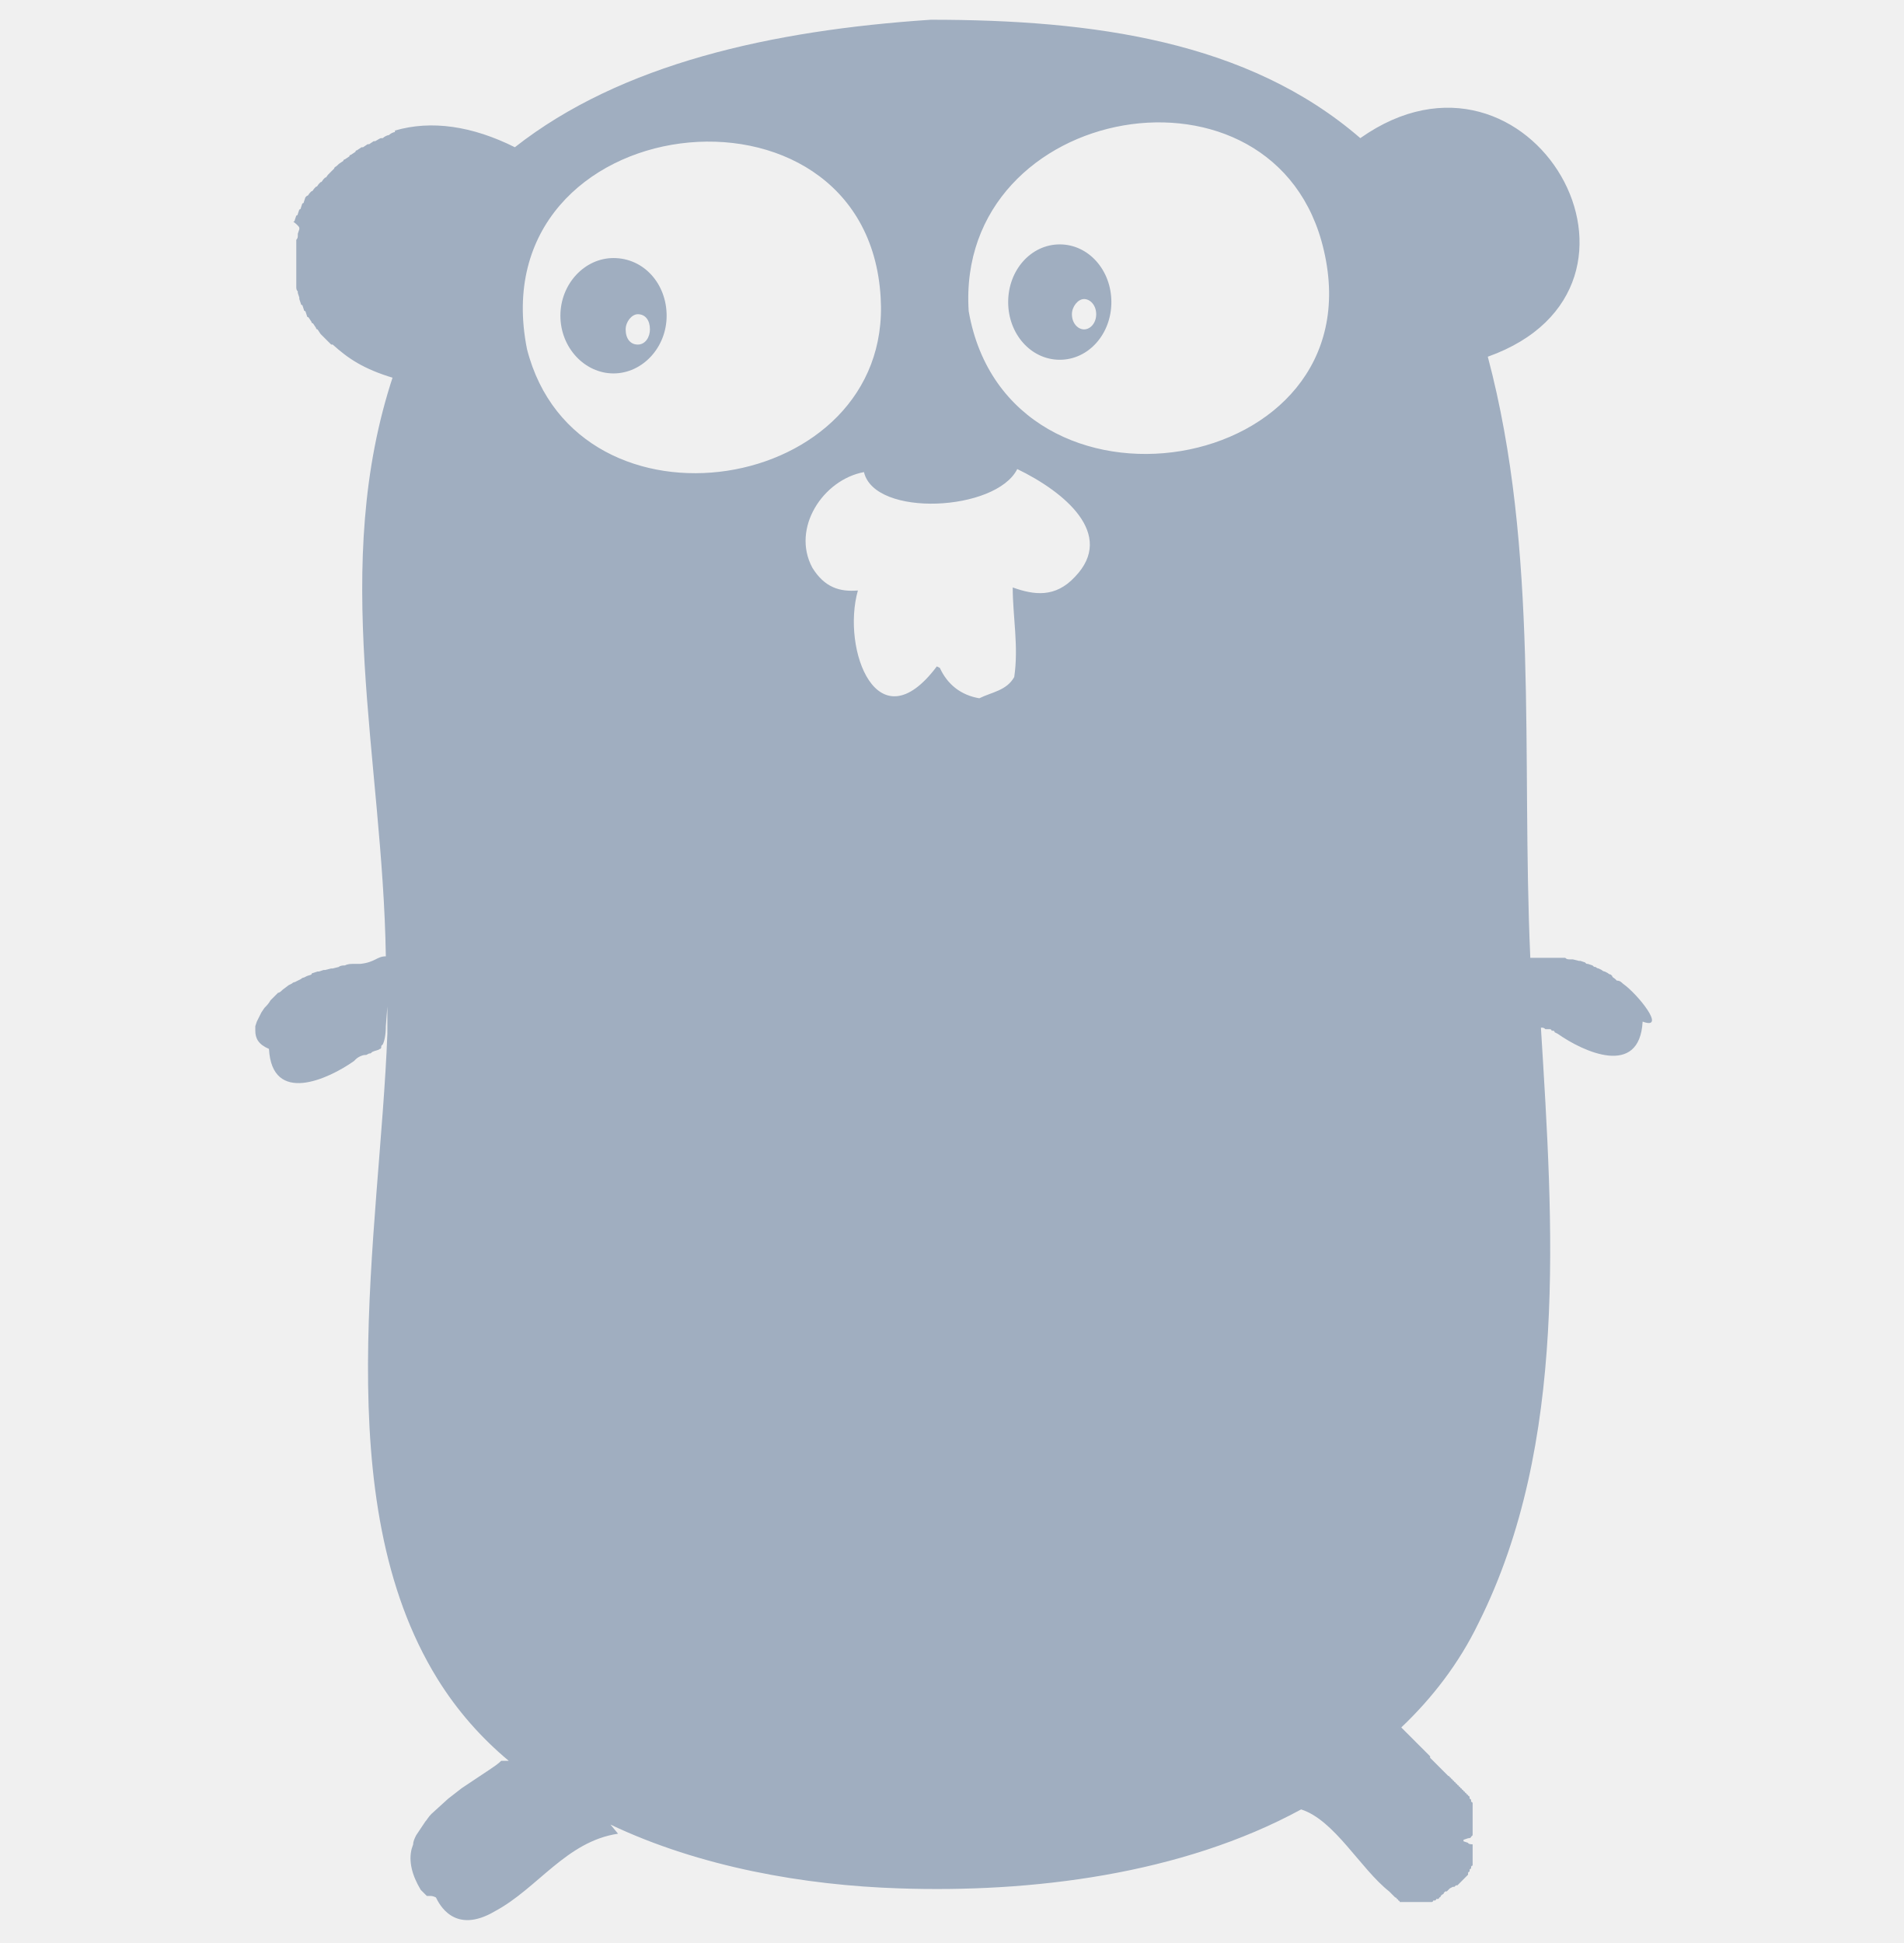
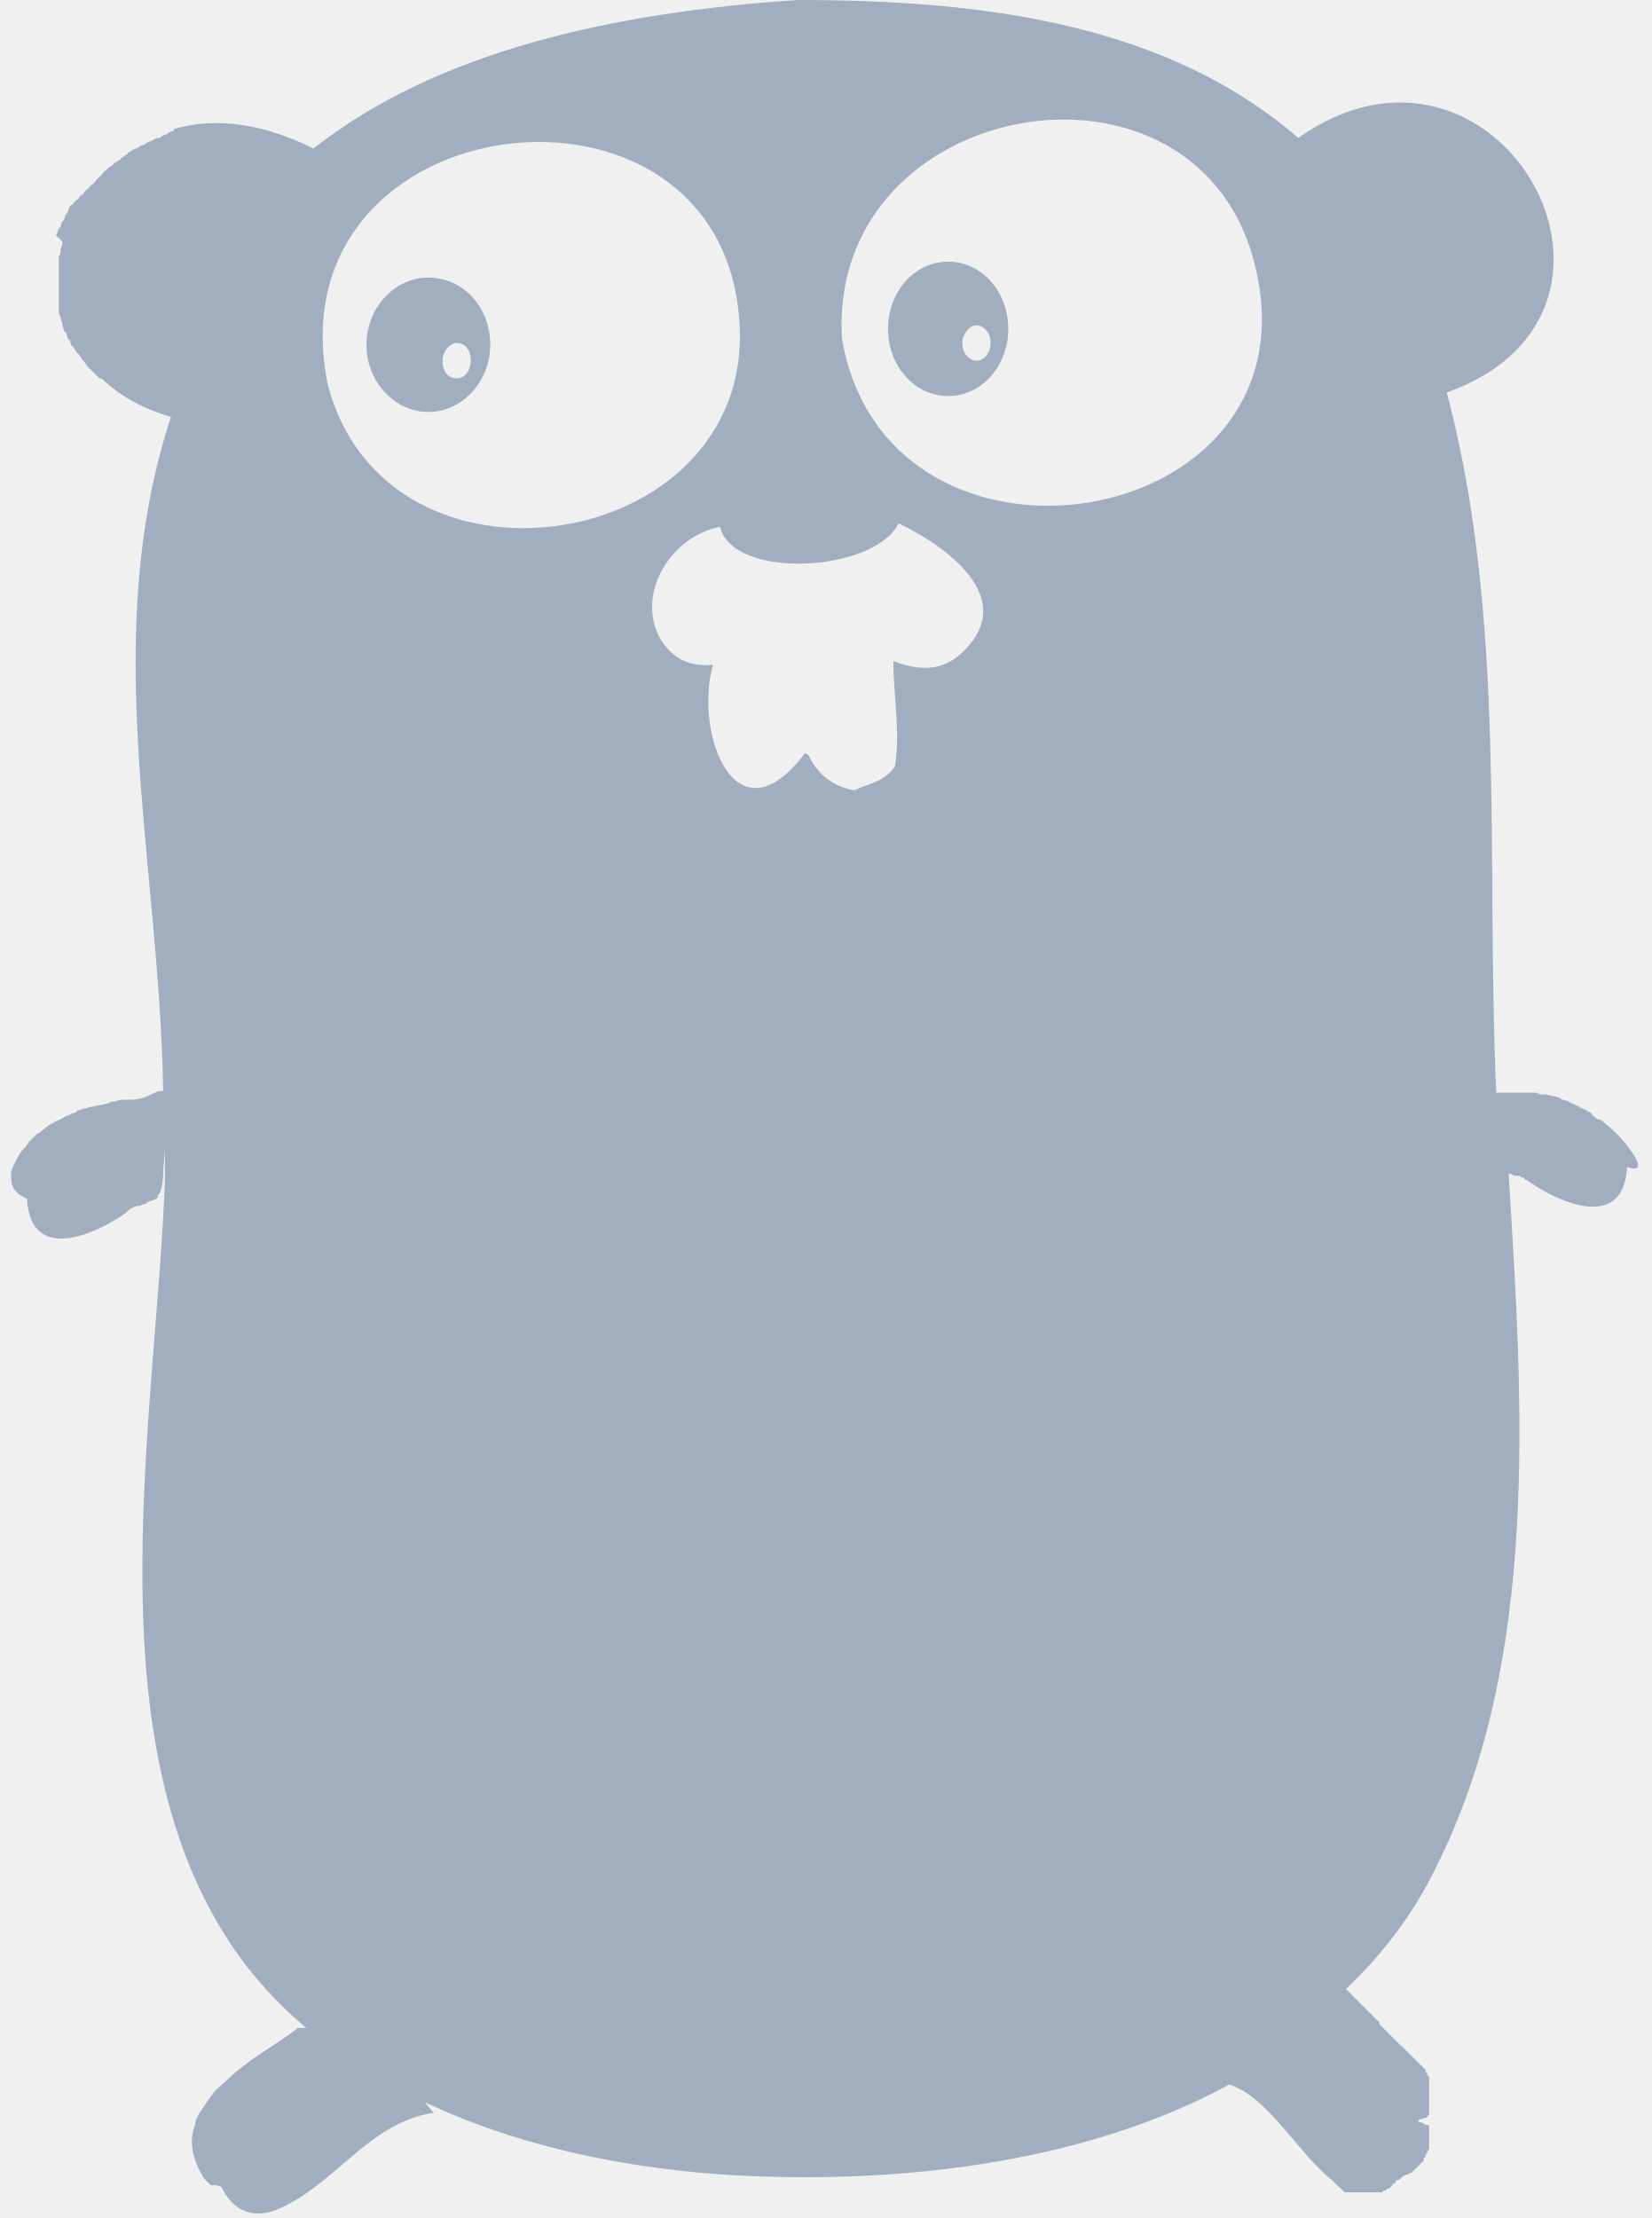
- <svg xmlns="http://www.w3.org/2000/svg" width="98" height="100" viewBox="0 0 98 100" fill="none">
-   <g clip-path="url(#clip0)">
-     <path d="M83.531 50.625C83.453 50.547 83.375 50.469 83.219 50.469L83.141 50.391C83.062 50.312 82.984 50.312 82.984 50.234L82.906 50.156C82.828 50.156 82.75 50.078 82.75 50.078L82.594 50C82.516 50 82.438 49.922 82.438 49.922L82.281 49.844C82.203 49.844 82.125 49.766 82.125 49.766C82.047 49.766 82.047 49.766 81.969 49.688L81.734 49.609C81.656 49.609 81.656 49.609 81.578 49.531L81.344 49.453H81.266L80.953 49.375H80.797C80.719 49.375 80.641 49.375 80.562 49.297H78.766C78.297 38.906 79.234 28.359 76.578 18.359C86.656 14.766 78.766 0.938 70.016 7.109C64.234 2.109 56.266 1.016 47.906 1.016C39.703 1.562 31.969 3.281 26.5 7.578C24.312 6.484 22.203 6.172 20.328 6.719V6.797C20.25 6.797 20.094 6.875 20.016 6.953C19.938 6.953 19.781 7.031 19.703 7.109H19.625C19.547 7.109 19.469 7.188 19.312 7.266H19.234L19 7.422H18.922L18.688 7.578H18.609L18.375 7.734C18.375 7.734 18.297 7.734 18.297 7.812L18.062 7.969C18.062 7.969 17.984 7.969 17.984 8.047L17.75 8.203C17.75 8.203 17.672 8.203 17.672 8.281L17.438 8.438L17.359 8.516C17.281 8.594 17.203 8.594 17.203 8.672L17.125 8.75L16.969 8.906L16.891 8.984C16.812 9.062 16.812 9.141 16.734 9.141L16.656 9.219C16.578 9.297 16.578 9.375 16.5 9.375L16.422 9.453C16.344 9.531 16.344 9.609 16.266 9.609L16.188 9.688C16.109 9.766 16.109 9.844 16.031 9.844L15.953 9.922C15.875 10 15.875 10.078 15.797 10.078L15.719 10.156L15.641 10.391C15.641 10.391 15.641 10.469 15.562 10.469L15.484 10.703C15.484 10.703 15.484 10.781 15.406 10.781L15.328 11.016C15.328 11.016 15.328 11.094 15.25 11.094L15.172 11.328C15.172 11.328 15.172 11.406 15.094 11.406C15.406 11.641 15.406 11.719 15.406 11.719V11.797L15.328 12.031V12.109C15.328 12.188 15.328 12.266 15.25 12.344V14.766C15.25 14.844 15.25 14.922 15.328 15V15.078L15.406 15.312V15.391L15.484 15.625C15.484 15.625 15.484 15.703 15.562 15.703L15.641 15.938C15.641 15.938 15.641 16.016 15.719 16.016L15.797 16.25C15.797 16.25 15.797 16.328 15.875 16.328L16.031 16.562C16.031 16.562 16.031 16.641 16.109 16.641L16.266 16.875C16.266 16.875 16.266 16.953 16.344 16.953L16.5 17.188L16.578 17.266L16.812 17.5L17.047 17.734H17.125C17.906 18.438 18.688 18.984 20.25 19.453V19.297C16.969 29.141 19.703 39.062 19.859 49.219C19.391 49.219 19.312 49.531 18.531 49.609H18.141C18.062 49.609 17.906 49.609 17.75 49.688C17.672 49.688 17.516 49.688 17.438 49.766L17.125 49.844H17.047L16.734 49.922H16.656L16.422 50H16.344L16.109 50.078C16.109 50.078 16.031 50.078 16.031 50.156L15.797 50.234L15.641 50.312C15.562 50.312 15.484 50.391 15.484 50.391L15.328 50.469L15.172 50.547C15.094 50.547 15.016 50.625 15.016 50.625L14.859 50.703L14.547 50.938C14.469 51.016 14.391 51.094 14.312 51.094L14 51.406L13.922 51.484C13.844 51.641 13.688 51.797 13.609 51.875L13.453 52.109L13.219 52.578L13.141 52.812V53.047C13.141 53.438 13.297 53.75 13.844 53.984C14 56.875 16.891 55.547 18.219 54.609L18.297 54.531C18.453 54.375 18.688 54.297 18.766 54.297H18.844L19 54.219C19.078 54.219 19.078 54.219 19.156 54.141C19.312 54.062 19.469 54.062 19.547 53.984C19.625 53.984 19.625 53.906 19.625 53.828L19.703 53.75C19.781 53.594 19.859 53.281 19.859 52.812L19.938 51.797V53.203C19.547 63.438 16.812 77.188 22.516 86.406C23.531 88.047 24.781 89.453 26.188 90.625H25.797C25.641 90.781 25.406 90.938 25.172 91.094L24.469 91.562L24.234 91.719L23.766 92.031L23.062 92.578L22.203 93.359C22.047 93.516 21.969 93.672 21.891 93.75L21.578 94.219L21.422 94.453C21.344 94.609 21.266 94.766 21.266 94.922L21.188 95.156C21.031 95.781 21.188 96.484 21.656 97.266L21.969 97.578H22.125C22.203 97.578 22.281 97.578 22.438 97.656C22.594 97.969 23.375 99.609 25.484 98.359C27.672 97.188 29.156 94.766 31.812 94.375L31.422 93.906C36.031 96.094 41.422 97.031 46.266 97.188C53.062 97.422 60.797 96.484 66.969 93.125C68.688 93.672 70.016 96.172 71.5 97.344L71.578 97.422L71.656 97.5L71.734 97.578L71.812 97.656C71.812 97.656 71.891 97.656 71.891 97.734C71.891 97.734 71.969 97.734 71.969 97.812C71.969 97.812 72.047 97.812 72.047 97.891H73.688C73.688 97.891 73.766 97.891 73.766 97.812H73.844C73.844 97.812 73.922 97.812 73.922 97.734H74C74 97.734 74.078 97.734 74.078 97.656C74.078 97.656 74.156 97.656 74.156 97.578L74.234 97.5C74.234 97.5 74.312 97.5 74.312 97.422L74.391 97.344H74.469L74.625 97.188L74.781 97.109H74.859L74.938 97.031H75.016L75.094 96.953L75.172 96.875L75.25 96.797L75.328 96.719L75.406 96.641L75.484 96.562L75.562 96.484V96.406C75.562 96.406 75.562 96.328 75.641 96.328V96.25C75.641 96.25 75.641 96.172 75.719 96.172V96.094C75.719 96.094 75.719 96.016 75.797 96.016V94.922C75.797 94.922 75.562 94.922 75.562 94.844L75.328 94.766V94.688L75.562 94.609C75.562 94.609 75.719 94.609 75.719 94.531L75.797 94.453V92.812C75.797 92.812 75.797 92.734 75.719 92.734V92.656C75.719 92.656 75.719 92.578 75.641 92.578V92.5C75.641 92.5 75.641 92.422 75.562 92.422C75.562 92.422 75.562 92.344 75.484 92.344C75.484 92.344 75.484 92.266 75.406 92.266C75.406 92.266 75.406 92.188 75.328 92.188C75.328 92.188 75.328 92.109 75.25 92.109C75.25 92.109 75.25 92.031 75.172 92.031C75.172 92.031 75.172 91.953 75.094 91.953C75.094 91.953 75.094 91.875 75.016 91.875C75.016 91.875 75.016 91.797 74.938 91.797C74.938 91.797 74.938 91.719 74.859 91.719C74.859 91.719 74.859 91.641 74.781 91.641C74.781 91.641 74.781 91.562 74.703 91.562C74.703 91.562 74.703 91.484 74.625 91.484C74.625 91.484 74.625 91.406 74.547 91.406L74.469 91.328L74.391 91.25L74.312 91.172L74.234 91.094L74.156 91.016L74.078 90.938L74 90.859L73.922 90.781L73.844 90.703L73.766 90.625L73.688 90.547L73.609 90.469V90.391L73.531 90.312L73.453 90.234L73.375 90.156L73.297 90.078L73.219 90L73.141 89.922L73.062 89.844L72.984 89.766L72.906 89.688L72.828 89.609L72.75 89.531L72.672 89.453L72.594 89.375L72.516 89.297L72.438 89.219L72.359 89.141L72.281 89.062L72.203 88.984L72.125 88.906C73.688 87.422 75.094 85.625 76.109 83.516C80.719 74.297 79.938 63.047 79.312 52.891H79.391C79.469 52.891 79.547 52.969 79.547 52.969H79.781C79.781 52.969 79.859 52.969 79.859 53.047H79.938C79.938 53.047 80.016 53.047 80.016 53.125L80.172 53.203C81.5 54.141 84.391 55.469 84.547 52.578C85.797 53.047 84.312 51.172 83.531 50.625ZM27.125 17.969C24.625 5.469 44.625 3.125 45.328 15.312C45.953 25.469 29.703 28.047 27.125 17.969ZM55.328 29.688C54.312 30.781 53.219 30.625 52.125 30.234C52.125 31.719 52.438 33.281 52.203 34.844C51.812 35.547 51.031 35.625 50.406 35.938C49.469 35.781 48.766 35.234 48.375 34.375L48.219 34.297C45.172 38.359 43.297 33.438 44.156 30.391C43.219 30.469 42.438 30.234 41.812 29.219C40.719 27.188 42.359 24.688 44.469 24.297C45.016 26.641 51.266 26.328 52.359 24.141C54.781 25.312 57.438 27.5 55.328 29.688ZM49.859 16.016C49.156 5.234 65.719 2.344 68.141 12.891C70.875 24.609 51.891 27.656 49.859 16.016ZM31.578 13.281C30.094 13.281 28.844 14.609 28.844 16.25C28.844 17.891 30.094 19.219 31.578 19.219C33.062 19.219 34.312 17.891 34.312 16.25C34.312 14.609 33.141 13.281 31.578 13.281ZM32.828 17.734C32.438 17.734 32.203 17.422 32.203 16.953C32.203 16.562 32.516 16.172 32.828 16.172C33.219 16.172 33.453 16.484 33.453 16.953C33.453 17.344 33.219 17.734 32.828 17.734ZM54.547 12.578C53.062 12.578 51.891 13.906 51.891 15.547C51.891 17.188 53.062 18.516 54.547 18.516C56.031 18.516 57.203 17.188 57.203 15.547C57.203 13.906 56.031 12.578 54.547 12.578ZM55.797 16.953C55.484 16.953 55.172 16.641 55.172 16.172C55.172 15.781 55.484 15.391 55.797 15.391C56.109 15.391 56.422 15.703 56.422 16.172C56.422 16.641 56.109 16.953 55.797 16.953Z" fill="#A0AEC0" />
-   </g>
-   <defs>
-     <clipPath id="clip0">
-       <rect width="98" height="100" fill="white" />
-     </clipPath>
-   </defs>
+ <svg xmlns="http://www.w3.org/2000/svg" width="70" height="94" viewBox="0 0 70 94" fill="none">
+   <path d="M67.982 47.581C67.907 47.506 67.832 47.431 67.682 47.431L67.607 47.356C67.532 47.281 67.457 47.281 67.457 47.206L67.382 47.131C67.308 47.131 67.233 47.056 67.233 47.056L67.083 46.981C67.008 46.981 66.933 46.906 66.933 46.906L66.783 46.831C66.708 46.831 66.633 46.756 66.633 46.756C66.558 46.756 66.558 46.756 66.483 46.681L66.258 46.606C66.183 46.606 66.183 46.606 66.109 46.532L65.884 46.457H65.809L65.509 46.382H65.359C65.284 46.382 65.209 46.382 65.135 46.307H63.411C62.962 36.341 63.861 26.226 61.313 16.634C70.979 13.188 63.411 -0.075 55.019 5.845C49.474 1.049 41.831 0 33.814 0C25.946 0.525 18.528 2.173 13.283 6.294C11.185 5.245 9.162 4.945 7.364 5.47V5.545C7.289 5.545 7.139 5.62 7.064 5.695C6.989 5.695 6.839 5.77 6.764 5.845H6.689C6.614 5.845 6.539 5.919 6.389 5.994H6.315L6.09 6.144H6.015L5.79 6.294H5.715L5.49 6.444C5.49 6.444 5.415 6.444 5.415 6.519L5.191 6.669C5.191 6.669 5.116 6.669 5.116 6.744L4.891 6.894C4.891 6.894 4.816 6.894 4.816 6.968L4.591 7.118L4.516 7.193C4.441 7.268 4.366 7.268 4.366 7.343L4.291 7.418L4.142 7.568L4.067 7.643C3.992 7.718 3.992 7.793 3.917 7.793L3.842 7.868C3.767 7.943 3.767 8.018 3.692 8.018L3.617 8.092C3.542 8.167 3.542 8.242 3.467 8.242L3.392 8.317C3.317 8.392 3.317 8.467 3.242 8.467L3.167 8.542C3.093 8.617 3.093 8.692 3.018 8.692L2.943 8.767L2.868 8.992C2.868 8.992 2.868 9.067 2.793 9.067L2.718 9.291C2.718 9.291 2.718 9.366 2.643 9.366L2.568 9.591C2.568 9.591 2.568 9.666 2.493 9.666L2.418 9.891C2.418 9.891 2.418 9.966 2.343 9.966C2.643 10.191 2.643 10.265 2.643 10.265V10.34L2.568 10.565V10.64C2.568 10.715 2.568 10.79 2.493 10.865V13.188C2.493 13.263 2.493 13.338 2.568 13.412V13.487L2.643 13.712V13.787L2.718 14.012C2.718 14.012 2.718 14.087 2.793 14.087L2.868 14.312C2.868 14.312 2.868 14.386 2.943 14.386L3.018 14.611C3.018 14.611 3.018 14.686 3.093 14.686L3.242 14.911C3.242 14.911 3.242 14.986 3.317 14.986L3.467 15.211C3.467 15.211 3.467 15.286 3.542 15.286L3.692 15.511L3.767 15.585L3.992 15.81L4.216 16.035H4.291C5.041 16.709 5.79 17.234 7.289 17.683V17.534C4.142 26.975 6.764 36.491 6.914 46.232C6.464 46.232 6.389 46.532 5.64 46.606H5.265C5.191 46.606 5.041 46.606 4.891 46.681C4.816 46.681 4.666 46.681 4.591 46.756L4.291 46.831H4.216L3.917 46.906H3.842L3.617 46.981H3.542L3.317 47.056C3.317 47.056 3.242 47.056 3.242 47.131L3.018 47.206L2.868 47.281C2.793 47.281 2.718 47.356 2.718 47.356L2.568 47.431L2.418 47.506C2.343 47.506 2.268 47.581 2.268 47.581L2.118 47.655L1.819 47.88C1.744 47.955 1.669 48.03 1.594 48.03L1.294 48.33L1.219 48.405C1.144 48.555 0.994 48.705 0.92 48.779L0.77 49.004L0.545 49.454L0.47 49.678V49.903C0.47 50.278 0.62 50.578 1.144 50.803C1.294 53.575 4.067 52.301 5.34 51.402L5.415 51.327C5.565 51.177 5.79 51.102 5.865 51.102H5.94L6.09 51.027C6.165 51.027 6.165 51.027 6.24 50.952C6.389 50.877 6.539 50.877 6.614 50.803C6.689 50.803 6.689 50.728 6.689 50.653L6.764 50.578C6.839 50.428 6.914 50.128 6.914 49.678L6.989 48.705V50.053C6.614 59.869 3.992 73.057 9.462 81.898C10.436 83.472 11.634 84.821 12.983 85.945H12.609C12.459 86.094 12.234 86.244 12.009 86.394L11.335 86.844L11.11 86.994L10.66 87.293L9.986 87.818L9.162 88.567C9.012 88.717 8.937 88.867 8.862 88.942L8.562 89.391L8.413 89.616C8.338 89.766 8.263 89.916 8.263 90.066L8.188 90.291C8.038 90.89 8.188 91.564 8.637 92.314L8.937 92.613H9.087C9.162 92.613 9.237 92.613 9.387 92.688C9.536 92.988 10.286 94.562 12.309 93.363C14.407 92.239 15.831 89.916 18.378 89.541L18.004 89.092C22.424 91.19 27.595 92.089 32.24 92.239C38.759 92.463 46.177 91.564 52.097 88.342C53.745 88.867 55.019 91.265 56.443 92.389L56.518 92.463L56.593 92.538L56.667 92.613L56.742 92.688C56.742 92.688 56.817 92.688 56.817 92.763C56.817 92.763 56.892 92.763 56.892 92.838C56.892 92.838 56.967 92.838 56.967 92.913H58.541C58.541 92.913 58.616 92.913 58.616 92.838H58.691C58.691 92.838 58.766 92.838 58.766 92.763H58.84C58.84 92.763 58.915 92.763 58.915 92.688C58.915 92.688 58.99 92.688 58.99 92.613L59.065 92.538C59.065 92.538 59.14 92.538 59.14 92.463L59.215 92.389H59.29L59.44 92.239L59.59 92.164H59.665L59.739 92.089H59.815L59.889 92.014L59.964 91.939L60.039 91.864L60.114 91.789L60.189 91.714L60.264 91.639L60.339 91.564V91.49C60.339 91.49 60.339 91.415 60.414 91.415V91.34C60.414 91.34 60.414 91.265 60.489 91.265V91.19C60.489 91.19 60.489 91.115 60.564 91.115V90.066C60.564 90.066 60.339 90.066 60.339 89.991L60.114 89.916V89.841L60.339 89.766C60.339 89.766 60.489 89.766 60.489 89.691L60.564 89.616V88.043C60.564 88.043 60.564 87.968 60.489 87.968V87.893C60.489 87.893 60.489 87.818 60.414 87.818V87.743C60.414 87.743 60.414 87.668 60.339 87.668C60.339 87.668 60.339 87.593 60.264 87.593C60.264 87.593 60.264 87.518 60.189 87.518C60.189 87.518 60.189 87.443 60.114 87.443C60.114 87.443 60.114 87.368 60.039 87.368C60.039 87.368 60.039 87.293 59.964 87.293C59.964 87.293 59.964 87.218 59.889 87.218C59.889 87.218 59.889 87.144 59.815 87.144C59.815 87.144 59.815 87.069 59.739 87.069C59.739 87.069 59.739 86.994 59.665 86.994C59.665 86.994 59.665 86.919 59.59 86.919C59.59 86.919 59.59 86.844 59.515 86.844C59.515 86.844 59.515 86.769 59.44 86.769C59.44 86.769 59.44 86.694 59.365 86.694L59.29 86.619L59.215 86.544L59.14 86.469L59.065 86.394L58.99 86.319L58.915 86.244L58.84 86.169L58.766 86.094L58.691 86.02L58.616 85.945L58.541 85.87L58.466 85.795V85.72L58.391 85.645L58.316 85.57L58.241 85.495L58.166 85.42L58.091 85.345L58.016 85.27L57.941 85.195L57.866 85.12L57.791 85.046L57.716 84.971L57.642 84.896L57.567 84.821L57.492 84.746L57.417 84.671L57.342 84.596L57.267 84.521L57.192 84.446L57.117 84.371L57.042 84.296C58.541 82.873 59.889 81.149 60.864 79.126C65.284 70.284 64.535 59.494 63.936 49.754H64.011C64.085 49.754 64.16 49.828 64.16 49.828H64.385C64.385 49.828 64.46 49.828 64.46 49.903H64.535C64.535 49.903 64.61 49.903 64.61 49.978L64.76 50.053C66.034 50.952 68.806 52.226 68.956 49.454C70.155 49.903 68.731 48.105 67.982 47.581ZM13.882 16.26C11.485 4.271 30.667 2.023 31.341 13.712C31.941 23.453 16.355 25.926 13.882 16.26ZM40.932 27.499C39.958 28.548 38.909 28.398 37.86 28.024C37.86 29.448 38.16 30.946 37.935 32.445C37.56 33.119 36.811 33.194 36.212 33.494C35.312 33.344 34.638 32.819 34.263 31.995L34.114 31.92C31.191 35.816 29.393 31.096 30.217 28.174C29.318 28.249 28.569 28.024 27.969 27.05C26.92 25.102 28.494 22.704 30.517 22.329C31.041 24.577 37.036 24.277 38.085 22.179C40.408 23.303 42.955 25.401 40.932 27.499ZM35.687 14.386C35.013 4.046 50.898 1.274 53.221 11.389C55.843 22.629 37.635 25.551 35.687 14.386ZM18.153 11.764C16.73 11.764 15.531 13.038 15.531 14.611C15.531 16.185 16.73 17.459 18.153 17.459C19.577 17.459 20.776 16.185 20.776 14.611C20.776 13.038 19.652 11.764 18.153 11.764ZM19.352 16.035C18.978 16.035 18.753 15.735 18.753 15.286C18.753 14.911 19.053 14.536 19.352 14.536C19.727 14.536 19.952 14.836 19.952 15.286C19.952 15.66 19.727 16.035 19.352 16.035ZM40.183 11.09C38.759 11.09 37.635 12.363 37.635 13.937C37.635 15.511 38.759 16.784 40.183 16.784C41.606 16.784 42.73 15.511 42.73 13.937C42.73 12.363 41.606 11.09 40.183 11.09ZM41.382 15.286C41.082 15.286 40.782 14.986 40.782 14.536C40.782 14.162 41.082 13.787 41.382 13.787C41.681 13.787 41.981 14.087 41.981 14.536C41.981 14.986 41.681 15.286 41.382 15.286Z" fill="#A0AEC0" />
</svg>
